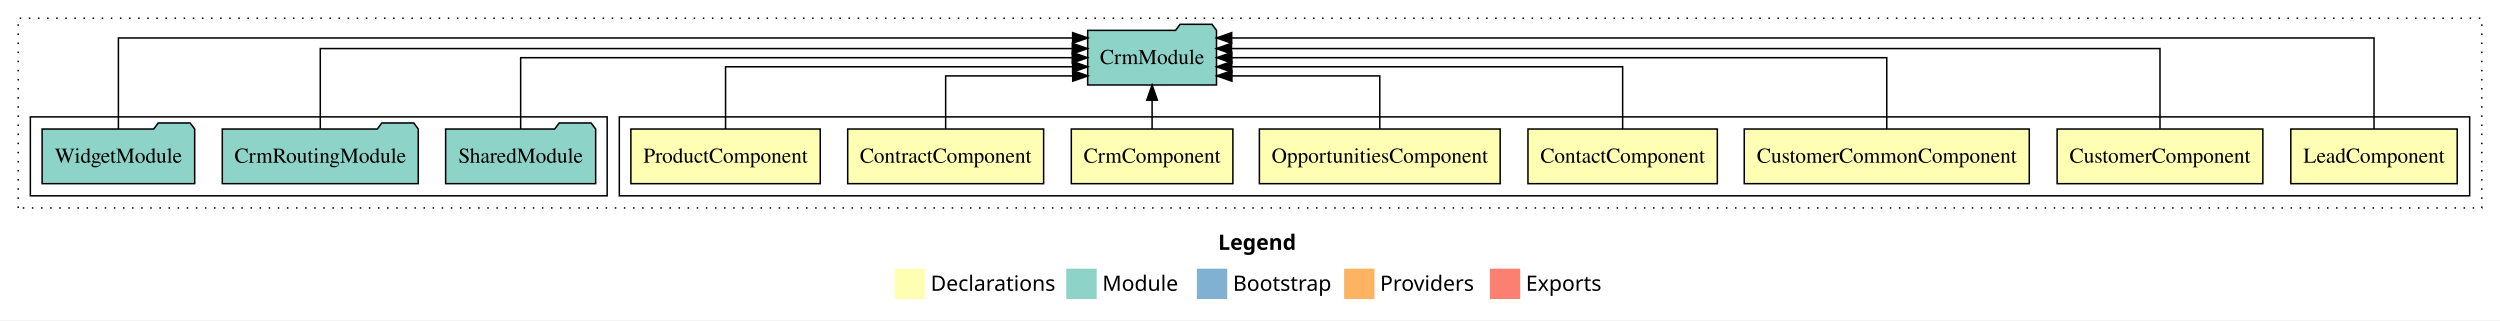
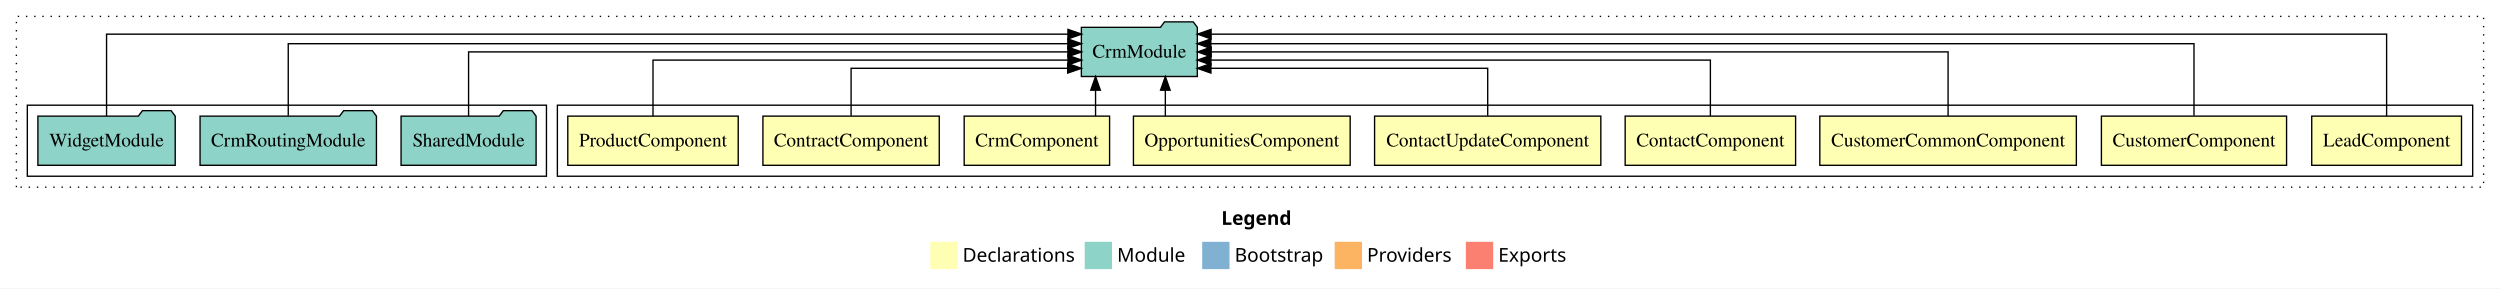
- <svg xmlns="http://www.w3.org/2000/svg" width="1647pt" height="211pt" viewBox="0.00 0.00 1647.00 211.00">
+ <svg xmlns="http://www.w3.org/2000/svg" width="1830pt" height="211pt" viewBox="0.00 0.00 1830.00 211.00">
  <g id="graph0" class="graph" transform="scale(1 1) rotate(0) translate(4 207)">
-     <polygon fill="#ffffff" stroke="transparent" points="-4,4 -4,-207 1643,-207 1643,4 -4,4" />
-     <text text-anchor="start" x="798.509" y="-42.4" font-family="sans-serif" font-weight="bold" font-size="14.00" fill="#000000">Legend</text>
-     <polygon fill="#ffffb3" stroke="transparent" points="585.5,-10 585.5,-30 605.5,-30 605.5,-10 585.5,-10" />
-     <text text-anchor="start" x="609.129" y="-15.4" font-family="sans-serif" font-size="14.00" fill="#000000">  Declarations</text>
-     <polygon fill="#8dd3c7" stroke="transparent" points="698.5,-10 698.5,-30 718.5,-30 718.5,-10 698.5,-10" />
-     <text text-anchor="start" x="722.225" y="-15.4" font-family="sans-serif" font-size="14.00" fill="#000000">  Module</text>
-     <polygon fill="#80b1d3" stroke="transparent" points="784.5,-10 784.5,-30 804.5,-30 804.5,-10 784.5,-10" />
-     <text text-anchor="start" x="808.281" y="-15.4" font-family="sans-serif" font-size="14.00" fill="#000000">  Bootstrap</text>
-     <polygon fill="#fdb462" stroke="transparent" points="881.5,-10 881.5,-30 901.5,-30 901.5,-10 881.5,-10" />
-     <text text-anchor="start" x="905.173" y="-15.4" font-family="sans-serif" font-size="14.00" fill="#000000">  Providers</text>
-     <polygon fill="#fb8072" stroke="transparent" points="977.5,-10 977.5,-30 997.5,-30 997.5,-10 977.5,-10" />
-     <text text-anchor="start" x="1001.226" y="-15.4" font-family="sans-serif" font-size="14.00" fill="#000000">  Exports</text>
+     <polygon fill="#ffffff" stroke="transparent" points="-4,4 -4,-207 1826,-207 1826,4 -4,4" />
+     <text text-anchor="start" x="890.009" y="-42.4" font-family="sans-serif" font-weight="bold" font-size="14.00" fill="#000000">Legend</text>
+     <polygon fill="#ffffb3" stroke="transparent" points="677,-10 677,-30 697,-30 697,-10 677,-10" />
+     <text text-anchor="start" x="700.629" y="-15.4" font-family="sans-serif" font-size="14.00" fill="#000000">  Declarations</text>
+     <polygon fill="#8dd3c7" stroke="transparent" points="790,-10 790,-30 810,-30 810,-10 790,-10" />
+     <text text-anchor="start" x="813.725" y="-15.4" font-family="sans-serif" font-size="14.00" fill="#000000">  Module</text>
+     <polygon fill="#80b1d3" stroke="transparent" points="876,-10 876,-30 896,-30 896,-10 876,-10" />
+     <text text-anchor="start" x="899.781" y="-15.4" font-family="sans-serif" font-size="14.00" fill="#000000">  Bootstrap</text>
+     <polygon fill="#fdb462" stroke="transparent" points="973,-10 973,-30 993,-30 993,-10 973,-10" />
+     <text text-anchor="start" x="996.673" y="-15.4" font-family="sans-serif" font-size="14.00" fill="#000000">  Providers</text>
+     <polygon fill="#fb8072" stroke="transparent" points="1069,-10 1069,-30 1089,-30 1089,-10 1069,-10" />
+     <text text-anchor="start" x="1092.726" y="-15.4" font-family="sans-serif" font-size="14.00" fill="#000000">  Exports</text>
    <g id="clust1" class="cluster">
-       <polygon fill="none" stroke="#000000" stroke-dasharray="1,5" points="8,-70 8,-195 1631,-195 1631,-70 8,-70" />
+       <polygon fill="none" stroke="#000000" stroke-dasharray="1,5" points="8,-70 8,-195 1814,-195 1814,-70 8,-70" />
    </g>
    <g id="clust2" class="cluster">
-       <polygon fill="none" stroke="#000000" points="404,-78 404,-130 1623,-130 1623,-78 404,-78" />
+       <polygon fill="none" stroke="#000000" points="404,-78 404,-130 1806,-130 1806,-78 404,-78" />
    </g>
-     <g id="clust11" class="cluster">
+     <g id="clust12" class="cluster">
      <polygon fill="none" stroke="#000000" points="16,-78 16,-130 396,-130 396,-78 16,-78" />
    </g>
    <g id="node1" class="node">
-       <polygon fill="#ffffb3" stroke="#000000" points="1614.815,-122 1505.185,-122 1505.185,-86 1614.815,-86 1614.815,-122" />
-       <text text-anchor="middle" x="1560" y="-99.8" font-family="Times,serif" font-size="14.00" fill="#000000">LeadComponent</text>
+       <polygon fill="#ffffb3" stroke="#000000" points="1797.815,-122 1688.185,-122 1688.185,-86 1797.815,-86 1797.815,-122" />
+       <text text-anchor="middle" x="1743" y="-99.8" font-family="Times,serif" font-size="14.00" fill="#000000">LeadComponent</text>
    </g>
-     <g id="node9" class="node">
-       <polygon fill="#8dd3c7" stroke="#000000" points="797.439,-187 794.439,-191 773.439,-191 770.439,-187 712.561,-187 712.561,-151 797.439,-151 797.439,-187" />
-       <text text-anchor="middle" x="755" y="-164.8" font-family="Times,serif" font-size="14.00" fill="#000000">CrmModule</text>
+     <g id="node10" class="node">
+       <polygon fill="#8dd3c7" stroke="#000000" points="872.439,-187 869.439,-191 848.439,-191 845.439,-187 787.561,-187 787.561,-151 872.439,-151 872.439,-187" />
+       <text text-anchor="middle" x="830" y="-164.8" font-family="Times,serif" font-size="14.00" fill="#000000">CrmModule</text>
    </g>
    <g id="edge1" class="edge">
-       <path fill="none" stroke="#000000" d="M1560,-122.091C1560,-145.133 1560,-182 1560,-182 1560,-182 807.429,-182 807.429,-182" />
-       <polygon fill="#000000" stroke="#000000" points="807.429,-178.5 797.429,-182 807.429,-185.5 807.429,-178.5" />
+       <path fill="none" stroke="#000000" d="M1743,-122.091C1743,-145.133 1743,-182 1743,-182 1743,-182 882.508,-182 882.508,-182" />
+       <polygon fill="#000000" stroke="#000000" points="882.508,-178.5 872.508,-182 882.508,-185.5 882.508,-178.5" />
    </g>
    <g id="node2" class="node">
-       <polygon fill="#ffffb3" stroke="#000000" points="1486.77,-122 1351.23,-122 1351.23,-86 1486.77,-86 1486.77,-122" />
-       <text text-anchor="middle" x="1419" y="-99.8" font-family="Times,serif" font-size="14.00" fill="#000000">CustomerComponent</text>
+       <polygon fill="#ffffb3" stroke="#000000" points="1669.77,-122 1534.23,-122 1534.23,-86 1669.77,-86 1669.77,-122" />
+       <text text-anchor="middle" x="1602" y="-99.8" font-family="Times,serif" font-size="14.00" fill="#000000">CustomerComponent</text>
    </g>
    <g id="edge2" class="edge">
-       <path fill="none" stroke="#000000" d="M1419,-122.284C1419,-143.321 1419,-175 1419,-175 1419,-175 807.293,-175 807.293,-175" />
-       <polygon fill="#000000" stroke="#000000" points="807.293,-171.5 797.293,-175 807.293,-178.5 807.293,-171.5" />
+       <path fill="none" stroke="#000000" d="M1602,-122.284C1602,-143.321 1602,-175 1602,-175 1602,-175 882.33,-175 882.33,-175" />
+       <polygon fill="#000000" stroke="#000000" points="882.33,-171.5 872.33,-175 882.33,-178.5 882.33,-171.5" />
    </g>
    <g id="node3" class="node">
-       <polygon fill="#ffffb3" stroke="#000000" points="1332.888,-122 1145.112,-122 1145.112,-86 1332.888,-86 1332.888,-122" />
-       <text text-anchor="middle" x="1239" y="-99.8" font-family="Times,serif" font-size="14.00" fill="#000000">CustomerCommonComponent</text>
+       <polygon fill="#ffffb3" stroke="#000000" points="1515.888,-122 1328.112,-122 1328.112,-86 1515.888,-86 1515.888,-122" />
+       <text text-anchor="middle" x="1422" y="-99.8" font-family="Times,serif" font-size="14.00" fill="#000000">CustomerCommonComponent</text>
    </g>
    <g id="edge3" class="edge">
-       <path fill="none" stroke="#000000" d="M1239,-122.106C1239,-141.339 1239,-169 1239,-169 1239,-169 807.528,-169 807.528,-169" />
-       <polygon fill="#000000" stroke="#000000" points="807.528,-165.5 797.528,-169 807.528,-172.5 807.528,-165.5" />
+       <path fill="none" stroke="#000000" d="M1422,-122.106C1422,-141.339 1422,-169 1422,-169 1422,-169 882.575,-169 882.575,-169" />
+       <polygon fill="#000000" stroke="#000000" points="882.575,-165.5 872.575,-169 882.575,-172.5 882.575,-165.5" />
    </g>
    <g id="node4" class="node">
-       <polygon fill="#ffffb3" stroke="#000000" points="1127.38,-122 1002.62,-122 1002.62,-86 1127.38,-86 1127.38,-122" />
-       <text text-anchor="middle" x="1065" y="-99.8" font-family="Times,serif" font-size="14.00" fill="#000000">ContactComponent</text>
+       <polygon fill="#ffffb3" stroke="#000000" points="1310.38,-122 1185.62,-122 1185.62,-86 1310.38,-86 1310.38,-122" />
+       <text text-anchor="middle" x="1248" y="-99.8" font-family="Times,serif" font-size="14.00" fill="#000000">ContactComponent</text>
    </g>
    <g id="edge4" class="edge">
-       <path fill="none" stroke="#000000" d="M1065,-122.022C1065,-139.373 1065,-163 1065,-163 1065,-163 807.454,-163 807.454,-163" />
-       <polygon fill="#000000" stroke="#000000" points="807.454,-159.5 797.454,-163 807.454,-166.5 807.454,-159.5" />
+       <path fill="none" stroke="#000000" d="M1248,-122.022C1248,-139.373 1248,-163 1248,-163 1248,-163 882.38,-163 882.38,-163" />
+       <polygon fill="#000000" stroke="#000000" points="882.38,-159.5 872.38,-163 882.38,-166.5 882.38,-159.5" />
    </g>
    <g id="node5" class="node">
+       <polygon fill="#ffffb3" stroke="#000000" points="1167.806,-122 1002.194,-122 1002.194,-86 1167.806,-86 1167.806,-122" />
+       <text text-anchor="middle" x="1085" y="-99.8" font-family="Times,serif" font-size="14.00" fill="#000000">ContactUpdateComponent</text>
+     </g>
+     <g id="edge5" class="edge">
+       <path fill="none" stroke="#000000" d="M1085,-122.24C1085,-137.571 1085,-157 1085,-157 1085,-157 882.394,-157 882.394,-157" />
+       <polygon fill="#000000" stroke="#000000" points="882.394,-153.5 872.394,-157 882.394,-160.5 882.394,-153.5" />
+     </g>
+     <g id="node6" class="node">
      <polygon fill="#ffffb3" stroke="#000000" points="984.322,-122 825.678,-122 825.678,-86 984.322,-86 984.322,-122" />
      <text text-anchor="middle" x="905" y="-99.8" font-family="Times,serif" font-size="14.00" fill="#000000">OpportunitiesComponent</text>
    </g>
-     <g id="edge5" class="edge">
-       <path fill="none" stroke="#000000" d="M905,-122.24C905,-137.571 905,-157 905,-157 905,-157 807.583,-157 807.583,-157" />
-       <polygon fill="#000000" stroke="#000000" points="807.583,-153.5 797.583,-157 807.583,-160.5 807.583,-153.5" />
+     <g id="edge6" class="edge">
+       <path fill="none" stroke="#000000" d="M849.029,-122.106C849.029,-122.106 849.029,-140.991 849.029,-140.991" />
+       <polygon fill="#000000" stroke="#000000" points="845.529,-140.991 849.029,-150.991 852.529,-140.991 845.529,-140.991" />
    </g>
-     <g id="node6" class="node">
+     <g id="node7" class="node">
      <polygon fill="#ffffb3" stroke="#000000" points="808.22,-122 701.78,-122 701.78,-86 808.22,-86 808.22,-122" />
      <text text-anchor="middle" x="755" y="-99.8" font-family="Times,serif" font-size="14.00" fill="#000000">CrmComponent</text>
    </g>
-     <g id="edge6" class="edge">
-       <path fill="none" stroke="#000000" d="M755,-122.106C755,-122.106 755,-140.991 755,-140.991" />
-       <polygon fill="#000000" stroke="#000000" points="751.5,-140.991 755,-150.991 758.5,-140.991 751.5,-140.991" />
+     <g id="edge7" class="edge">
+       <path fill="none" stroke="#000000" d="M797.946,-122.106C797.946,-122.106 797.946,-140.991 797.946,-140.991" />
+       <polygon fill="#000000" stroke="#000000" points="794.446,-140.991 797.946,-150.991 801.446,-140.991 794.446,-140.991" />
    </g>
-     <g id="node7" class="node">
+     <g id="node8" class="node">
      <polygon fill="#ffffb3" stroke="#000000" points="683.541,-122 554.459,-122 554.459,-86 683.541,-86 683.541,-122" />
      <text text-anchor="middle" x="619" y="-99.8" font-family="Times,serif" font-size="14.00" fill="#000000">ContractComponent</text>
    </g>
-     <g id="edge7" class="edge">
-       <path fill="none" stroke="#000000" d="M619,-122.24C619,-137.571 619,-157 619,-157 619,-157 702.714,-157 702.714,-157" />
-       <polygon fill="#000000" stroke="#000000" points="702.714,-160.5 712.714,-157 702.714,-153.5 702.714,-160.5" />
+     <g id="edge8" class="edge">
+       <path fill="none" stroke="#000000" d="M619,-122.24C619,-137.571 619,-157 619,-157 619,-157 777.555,-157 777.555,-157" />
+       <polygon fill="#000000" stroke="#000000" points="777.555,-160.5 787.555,-157 777.555,-153.5 777.555,-160.5" />
    </g>
-     <g id="node8" class="node">
+     <g id="node9" class="node">
      <polygon fill="#ffffb3" stroke="#000000" points="536.381,-122 411.619,-122 411.619,-86 536.381,-86 536.381,-122" />
      <text text-anchor="middle" x="474" y="-99.8" font-family="Times,serif" font-size="14.00" fill="#000000">ProductComponent</text>
    </g>
-     <g id="edge8" class="edge">
-       <path fill="none" stroke="#000000" d="M474,-122.022C474,-139.373 474,-163 474,-163 474,-163 702.627,-163 702.627,-163" />
-       <polygon fill="#000000" stroke="#000000" points="702.627,-166.5 712.627,-163 702.627,-159.5 702.627,-166.5" />
+     <g id="edge9" class="edge">
+       <path fill="none" stroke="#000000" d="M474,-122.022C474,-139.373 474,-163 474,-163 474,-163 777.764,-163 777.764,-163" />
+       <polygon fill="#000000" stroke="#000000" points="777.764,-166.5 787.764,-163 777.764,-159.5 777.764,-166.5" />
    </g>
-     <g id="node10" class="node">
+     <g id="node11" class="node">
      <polygon fill="#8dd3c7" stroke="#000000" points="388.423,-122 385.423,-126 364.423,-126 361.423,-122 289.577,-122 289.577,-86 388.423,-86 388.423,-122" />
      <text text-anchor="middle" x="339" y="-99.8" font-family="Times,serif" font-size="14.00" fill="#000000">SharedModule</text>
    </g>
-     <g id="edge9" class="edge">
-       <path fill="none" stroke="#000000" d="M339,-122.106C339,-141.339 339,-169 339,-169 339,-169 702.436,-169 702.436,-169" />
-       <polygon fill="#000000" stroke="#000000" points="702.436,-172.5 712.436,-169 702.436,-165.5 702.436,-172.5" />
+     <g id="edge10" class="edge">
+       <path fill="none" stroke="#000000" d="M339,-122.106C339,-141.339 339,-169 339,-169 339,-169 777.713,-169 777.713,-169" />
+       <polygon fill="#000000" stroke="#000000" points="777.713,-172.5 787.713,-169 777.713,-165.5 777.713,-172.5" />
    </g>
-     <g id="node11" class="node">
+     <g id="node12" class="node">
      <polygon fill="#8dd3c7" stroke="#000000" points="271.556,-122 268.556,-126 247.556,-126 244.556,-122 142.444,-122 142.444,-86 271.556,-86 271.556,-122" />
      <text text-anchor="middle" x="207" y="-99.8" font-family="Times,serif" font-size="14.00" fill="#000000">CrmRoutingModule</text>
    </g>
-     <g id="edge10" class="edge">
-       <path fill="none" stroke="#000000" d="M207,-122.284C207,-143.321 207,-175 207,-175 207,-175 702.455,-175 702.455,-175" />
-       <polygon fill="#000000" stroke="#000000" points="702.455,-178.5 712.455,-175 702.455,-171.5 702.455,-178.5" />
+     <g id="edge11" class="edge">
+       <path fill="none" stroke="#000000" d="M207,-122.284C207,-143.321 207,-175 207,-175 207,-175 777.668,-175 777.668,-175" />
+       <polygon fill="#000000" stroke="#000000" points="777.668,-178.5 787.668,-175 777.668,-171.5 777.668,-178.5" />
    </g>
-     <g id="node12" class="node">
+     <g id="node13" class="node">
      <polygon fill="#8dd3c7" stroke="#000000" points="124.26,-122 121.26,-126 100.26,-126 97.26,-122 23.739,-122 23.739,-86 124.26,-86 124.26,-122" />
      <text text-anchor="middle" x="74" y="-99.8" font-family="Times,serif" font-size="14.00" fill="#000000">WidgetModule</text>
    </g>
-     <g id="edge11" class="edge">
-       <path fill="none" stroke="#000000" d="M74,-122.091C74,-145.133 74,-182 74,-182 74,-182 702.658,-182 702.658,-182" />
-       <polygon fill="#000000" stroke="#000000" points="702.658,-185.5 712.658,-182 702.658,-178.5 702.658,-185.5" />
+     <g id="edge12" class="edge">
+       <path fill="none" stroke="#000000" d="M74,-122.091C74,-145.133 74,-182 74,-182 74,-182 777.734,-182 777.734,-182" />
+       <polygon fill="#000000" stroke="#000000" points="777.734,-185.5 787.734,-182 777.734,-178.5 777.734,-185.5" />
    </g>
  </g>
</svg>
